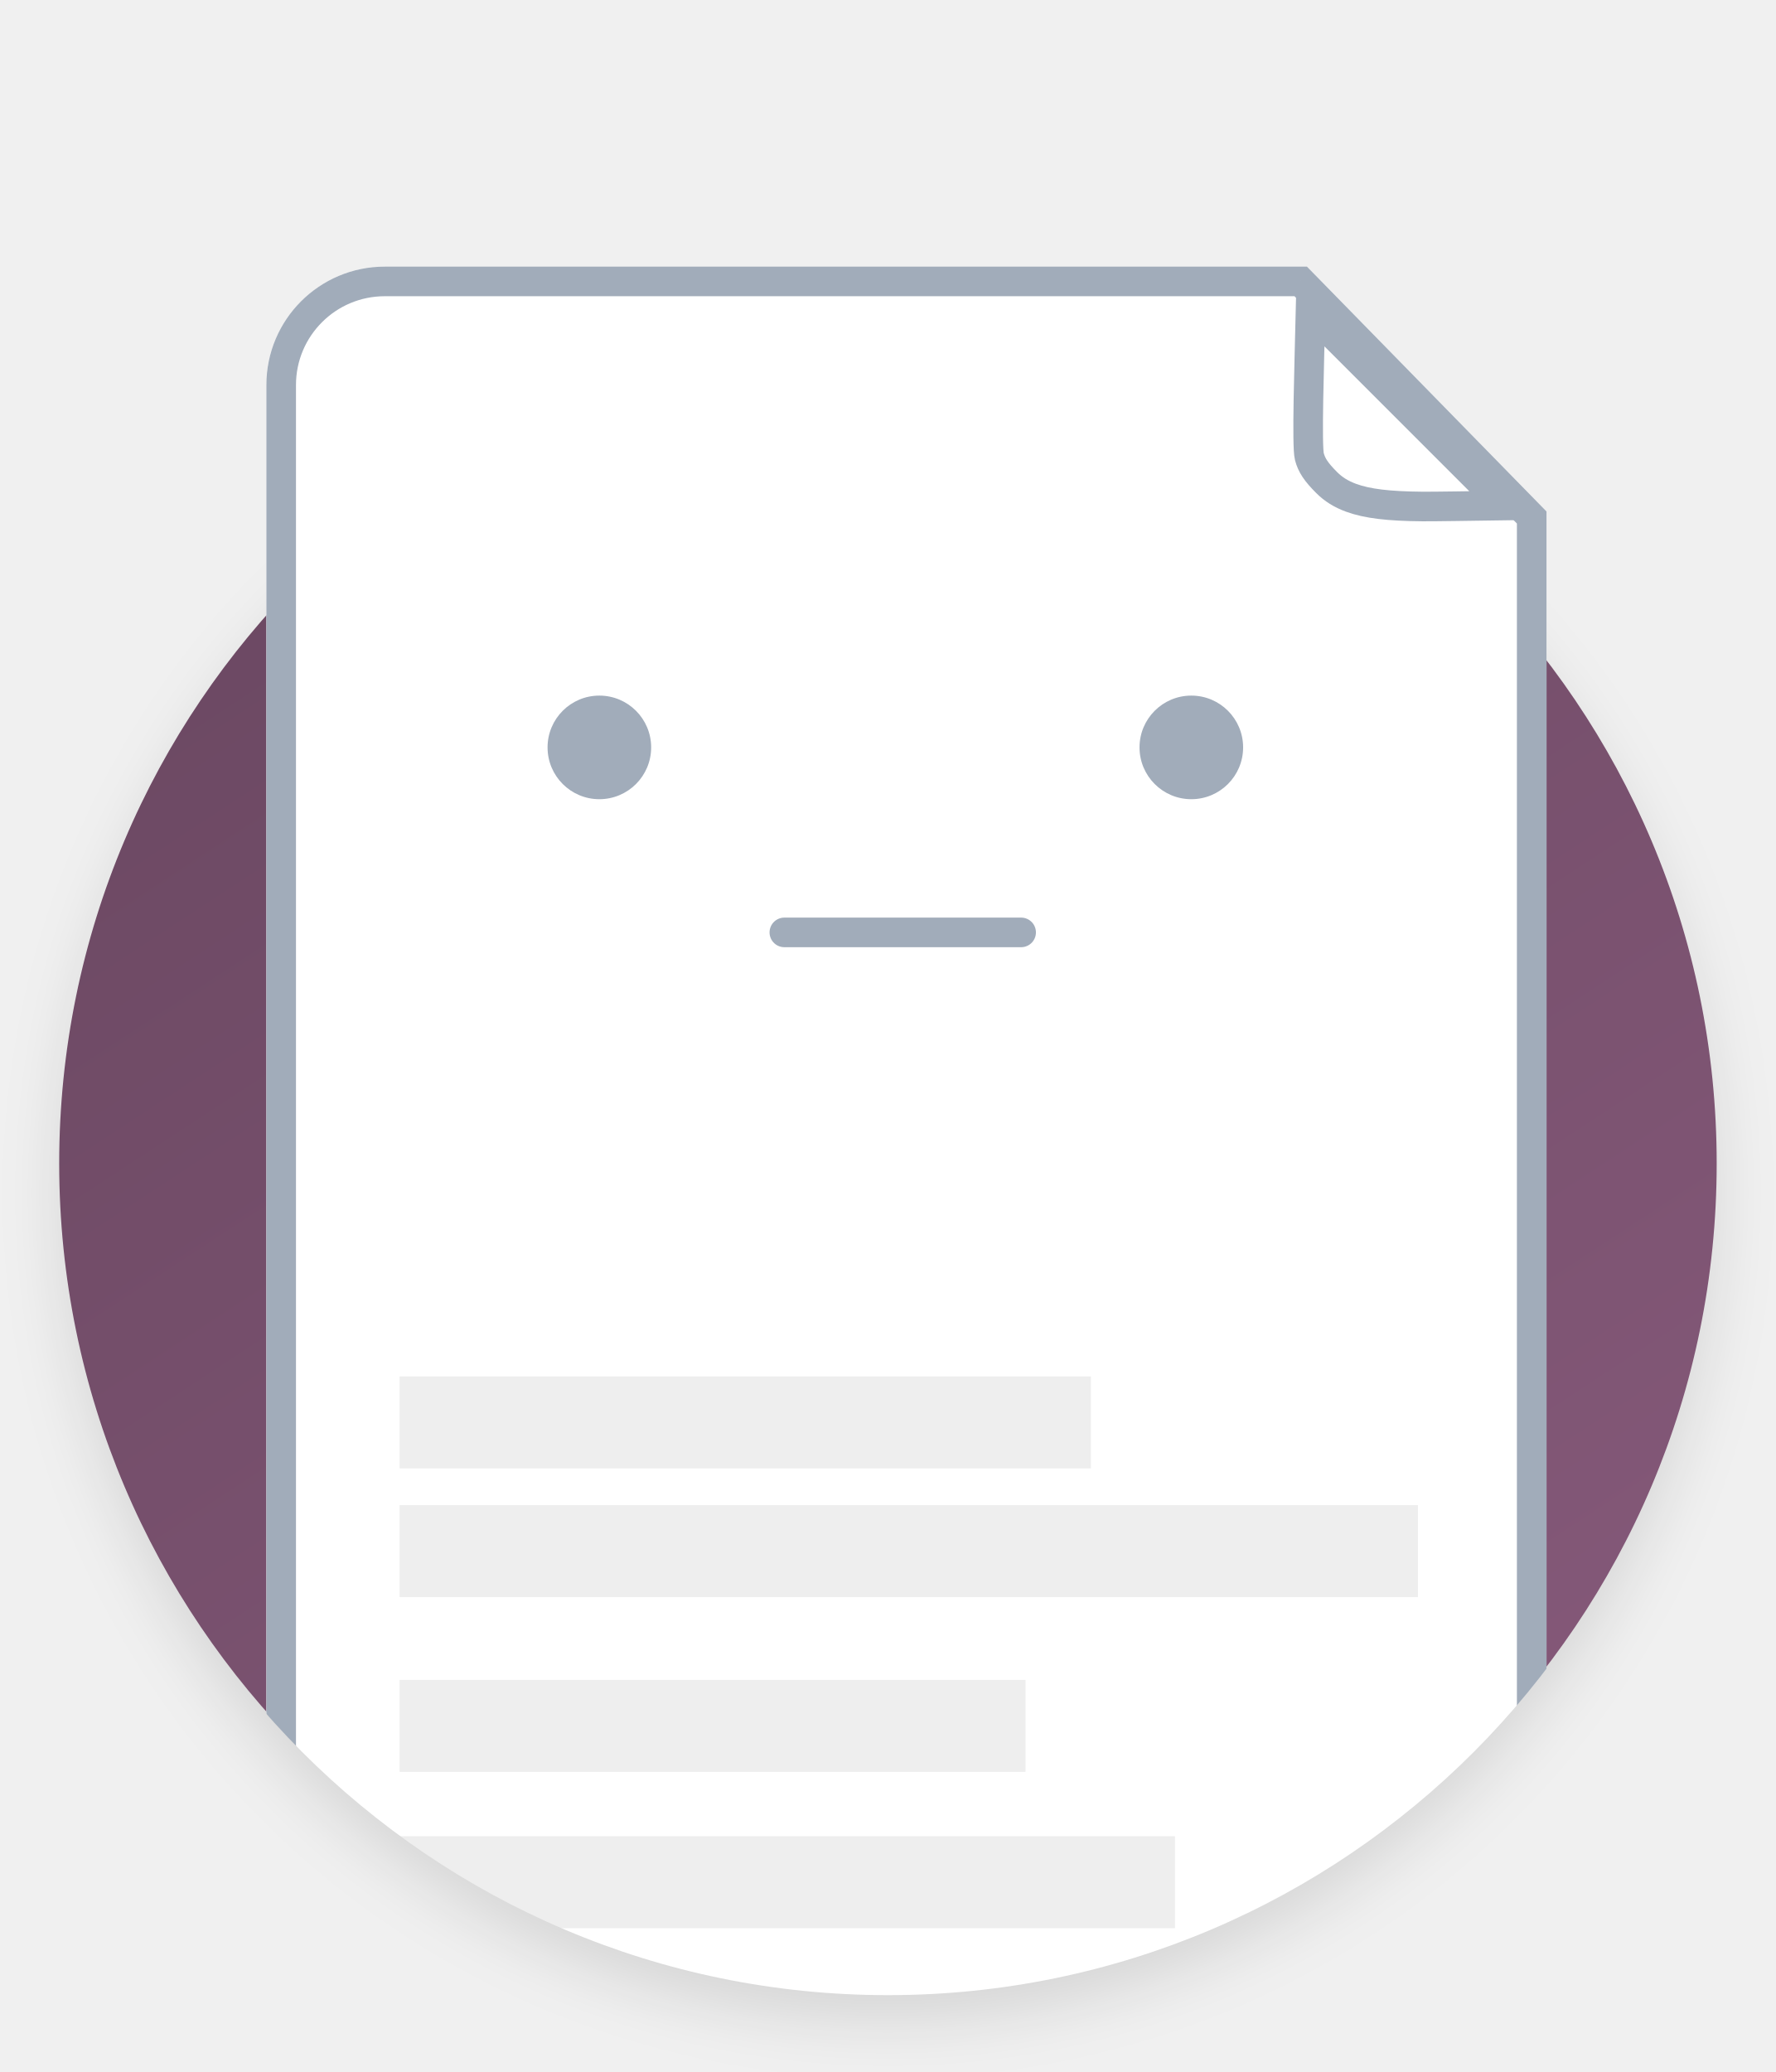
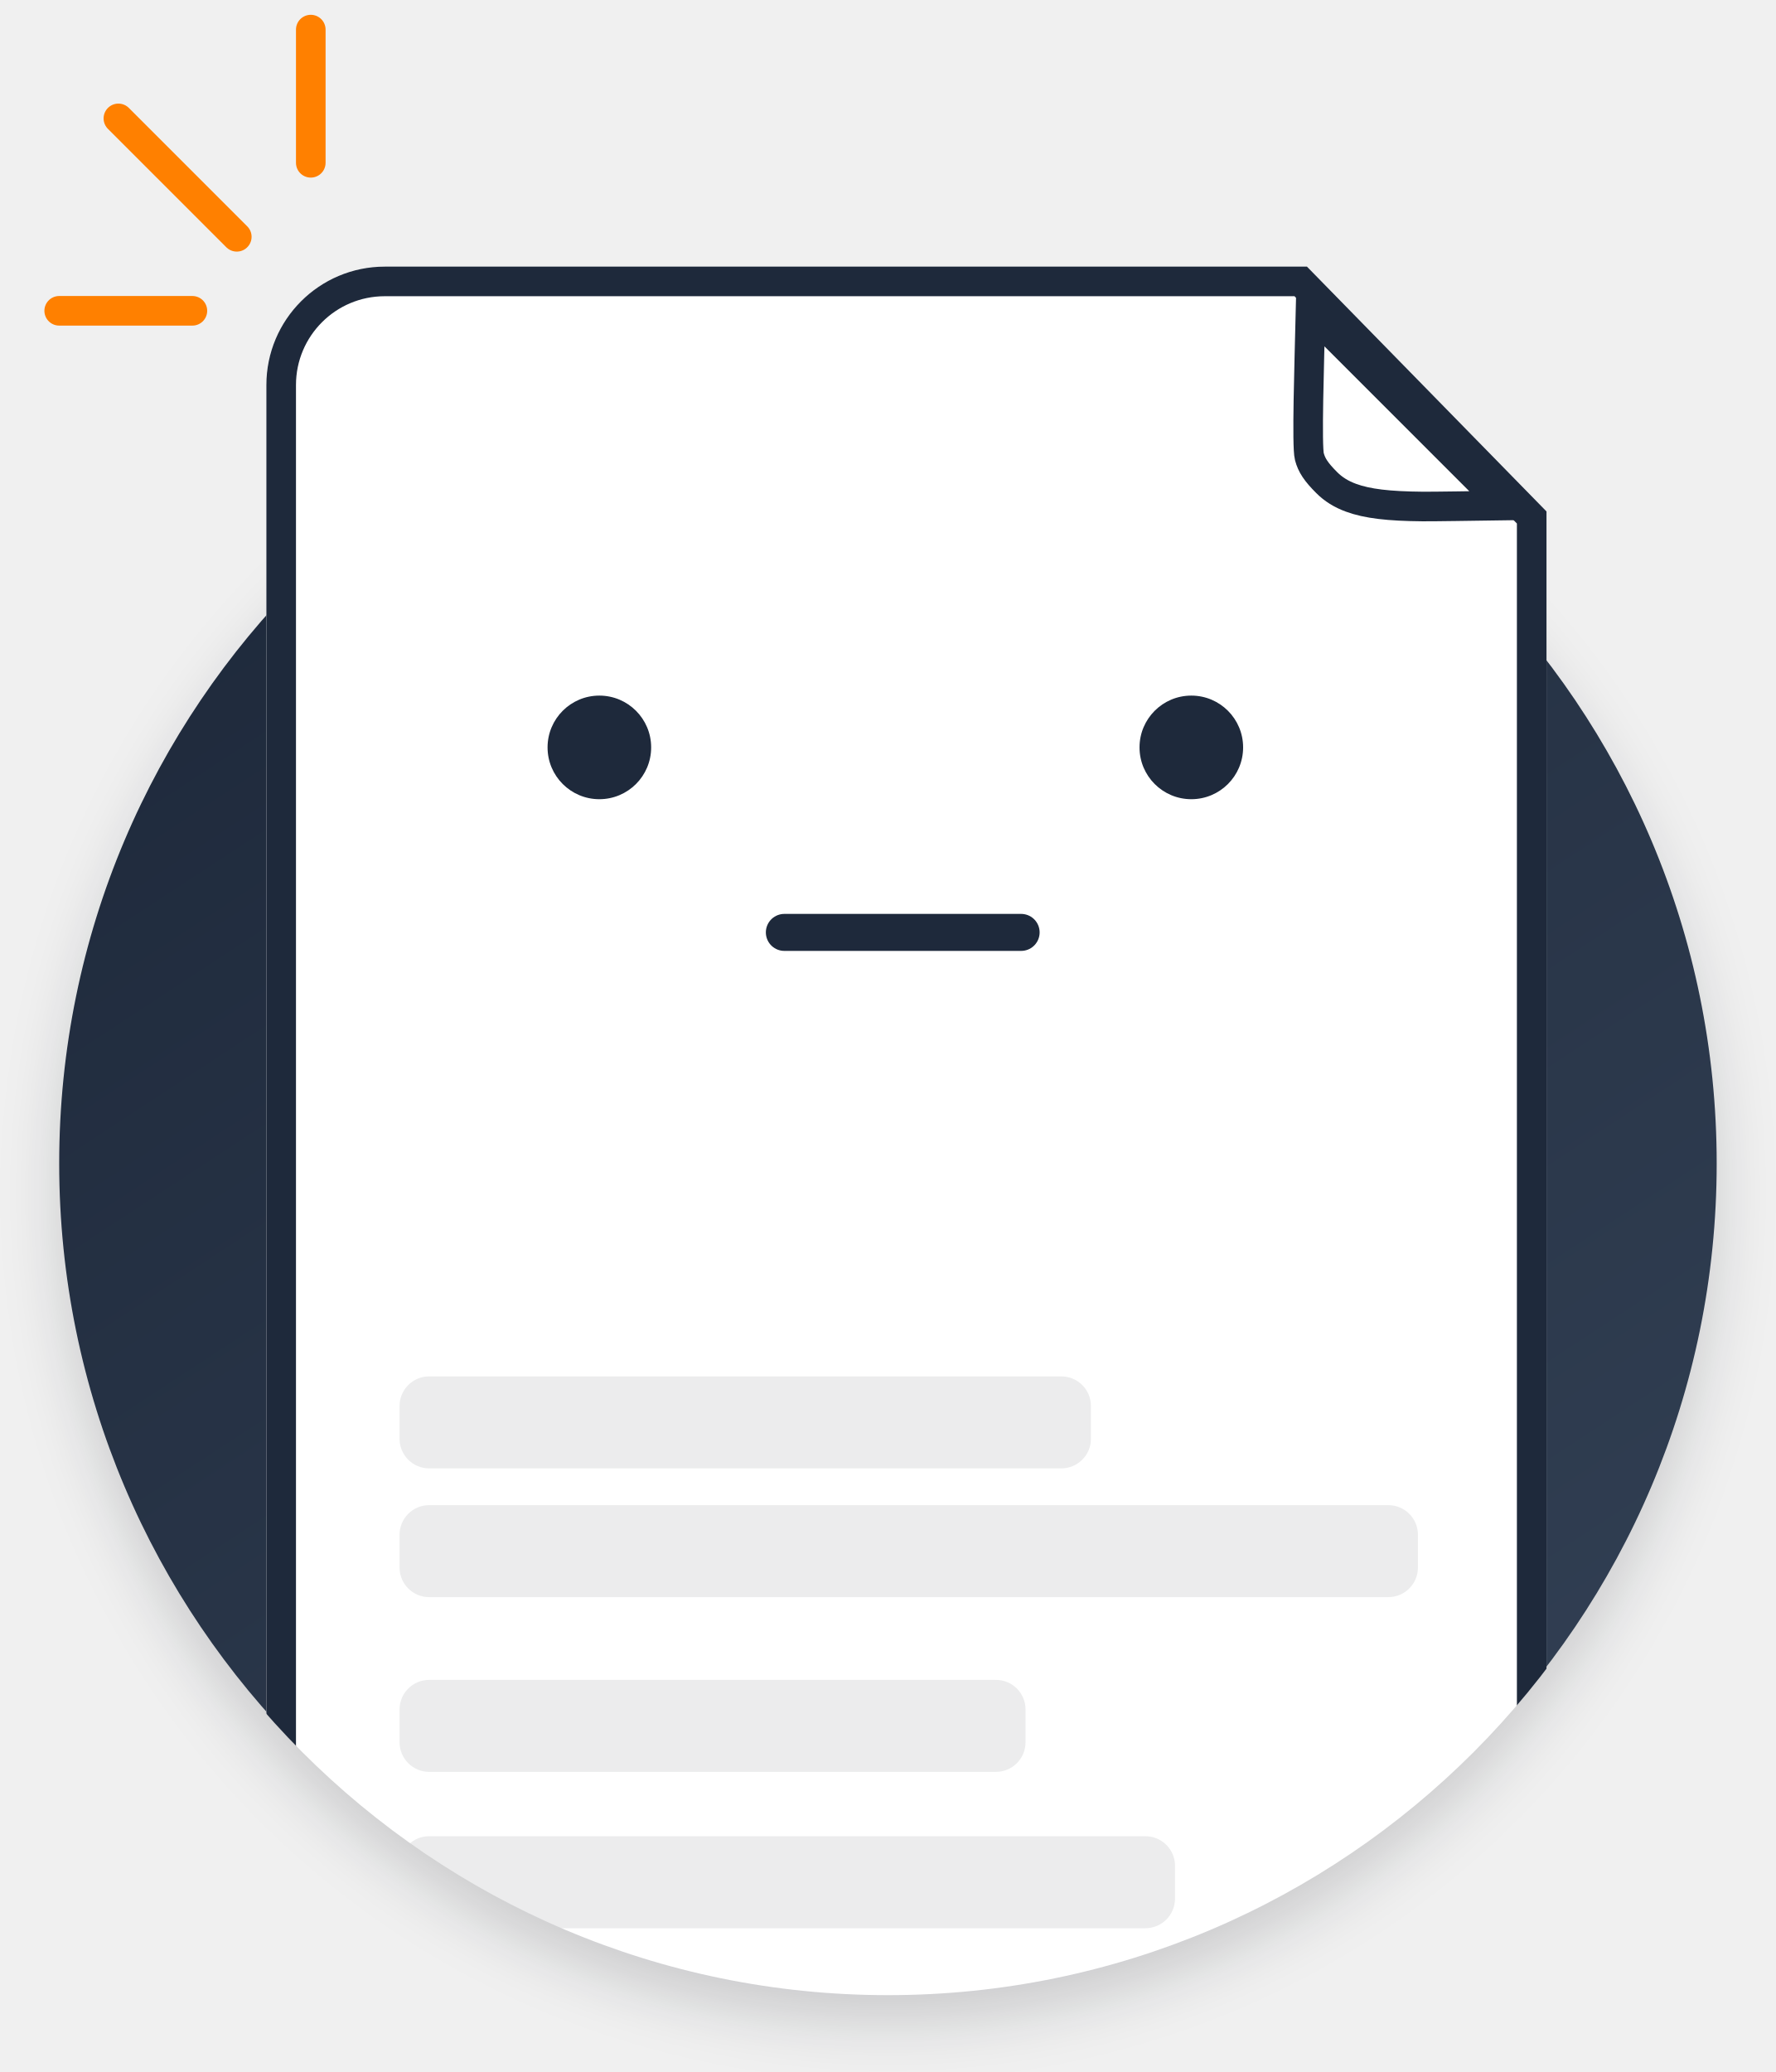
<svg xmlns="http://www.w3.org/2000/svg" xmlns:xlink="http://www.w3.org/1999/xlink" width="120" height="140" viewBox="0 0 120 140">
  <defs>
    <linearGradient id="empty_state_file_neutral-c" x1="91.284%" x2="25.707%" y1="100%" y2="0%">
-       <stop offset="0%" stop-color="#875A7B" />
-       <stop offset="100%" stop-color="#6B4862" />
+       <stop offset="0%" stop-color="#334155" />
+       <stop offset="100%" stop-color="#1E293B" />
    </linearGradient>
    <circle id="empty_state_file_neutral-b" cx="56" cy="66.614" r="56" />
    <filter id="empty_state_file_neutral-a" width="112.5%" height="112.5%" x="-6.2%" y="-4.5%" filterUnits="objectBoundingBox">
      <feOffset dy="2" in="SourceAlpha" result="shadowOffsetOuter1" />
      <feGaussianBlur in="shadowOffsetOuter1" result="shadowBlurOuter1" stdDeviation="2" />
-       <feColorMatrix in="shadowBlurOuter1" values="0 0 0 0 0   0 0 0 0 0   0 0 0 0 0  0 0 0 0.106 0" />
+       <feColorMatrix in="shadowBlurOuter1" values="0 0 0 0 0.027   0 0 0 0 0.043   0 0 0 0 0.078  0 0 0 0.16 0" />
    </filter>
    <path id="empty_state_file_neutral-d" d="M56,122.807 C86.928,122.807 112,97.672 112,66.667 C112,59.661 112,37.438 112,0 L0,0 C0,23.774 0,45.996 0,66.667 C0,97.672 25.072,122.807 56,122.807 Z" />
-     <path id="empty_state_file_neutral-f" d="M22,6.015 L84.315,6.015 L100.5,22.556 L100.5,114.83 L100.5,114.83 C100.5,124.218 92.889,131.83 83.5,131.83 L31,131.83 L31,131.83 C21.611,131.83 14,124.218 14,114.83 L14,14.015 L14,14.015 C14,9.597 17.582,6.015 22,6.015 Z" />
+     <path id="empty_state_file_neutral-f" d="M22,6.015 L84.315,6.015 L100.5,22.556 L100.5,114.83 C100.5,124.218 92.889,131.83 83.5,131.83 L31,131.83 C21.611,131.83 14,124.218 14,114.83 L14,14.015 C14,9.597 17.582,6.015 22,6.015 Z" />
  </defs>
  <g fill="none" fill-rule="evenodd" transform="translate(4 12)">
-     <use fill="#000" filter="url(#empty_state_file_neutral-a)" xlink:href="#empty_state_file_neutral-b" />
+     <use fill="#070B14" filter="url(#empty_state_file_neutral-a)" xlink:href="#empty_state_file_neutral-b" />
    <use fill="url(#empty_state_file_neutral-c)" xlink:href="#empty_state_file_neutral-b" />
    <mask id="empty_state_file_neutral-e" fill="#fff">
      <use xlink:href="#empty_state_file_neutral-d" />
    </mask>
    <g mask="url(#empty_state_file_neutral-e)">
-       <use fill="#FFF" xlink:href="#empty_state_file_neutral-f" />
-       <path stroke="#A1ACBA" stroke-width="2" d="M99.5,22.964 L83.894,7.015 L22,7.015 C18.134,7.015 15,10.149 15,14.015 L15,114.83 C15,123.666 22.163,130.83 31,130.83 L83.5,130.83 C92.337,130.83 99.5,123.666 99.5,114.83 L99.5,22.964 Z" />
+       <use fill="#FFFFFF" xlink:href="#empty_state_file_neutral-f" />
+       <path stroke="#1E293B" stroke-width="2" d="M99.5,22.964 L83.894,7.015 L22,7.015 C18.134,7.015 15,10.149 15,14.015 L15,114.83 C15,123.666 22.163,130.83 31,130.83 L83.5,130.83 C92.337,130.83 99.5,123.666 99.5,114.83 L99.5,22.964 Z" />
    </g>
-     <path stroke="#A1ACBA" stroke-width="2" d="M84.8,27.505 C87.406,25.022 91.415,21.266 91.788,20.627 C92.092,20.105 92.201,19.57 92.201,18.554 C92.201,17.921 92.06,17.314 91.766,16.678 C91.275,15.614 90.368,14.469 88.765,12.838 C88.239,12.302 86.319,10.445 84.8,8.968 L84.8,27.505 Z" mask="url(#empty_state_file_neutral-e)" transform="rotate(135 88.5 18.226)" />
-     <g fill="#000" mask="url(#empty_state_file_neutral-e)" opacity=".07">
+     <path stroke="#1E293B" stroke-width="2" d="M84.8,27.505 C87.406,25.022 91.415,21.266 91.788,20.627 C92.092,20.105 92.201,19.57 92.201,18.554 C92.201,17.921 92.06,17.314 91.766,16.678 C91.275,15.614 90.368,14.469 88.765,12.838 C88.239,12.302 86.319,10.445 84.8,8.968 L84.8,27.505 Z" mask="url(#empty_state_file_neutral-e)" transform="rotate(135 88.5 18.226)" />
+     <g fill="#070B14" mask="url(#empty_state_file_neutral-e)" opacity=".08">
      <g transform="translate(23 81)">
-         <rect width="46.716" height="6.214" />
-         <rect width="68.812" height="6.214" y="8.7" />
-         <rect width="42.297" height="6.214" y="20.506" />
-         <rect width="52.398" height="6.214" y="31.07" />
+         <rect width="46.716" height="6.214" rx="2" />
+         <rect width="68.812" height="6.214" y="8.7" rx="2" />
+         <rect width="42.297" height="6.214" y="20.506" rx="2" />
+         <rect width="52.398" height="6.214" y="31.07" rx="2" />
      </g>
    </g>
+     <path stroke="#FF8000" stroke-linecap="round" stroke-width="2" d="M12 4L4 -4M17 -1L17 -10M0 9L9 9" />
    <g transform="translate(33 35)">
-       <path stroke="#A1ACBA" stroke-linecap="round" stroke-linejoin="round" stroke-width="2" d="M16,16 L32,16" />
-       <circle cx="43.5" cy="3.5" r="3.5" fill="#A1ACBA" />
-       <circle cx="3.5" cy="3.5" r="3.5" fill="#A1ACBA" />
+       <path stroke="#1E293B" stroke-linecap="round" stroke-linejoin="round" stroke-width="2.5" d="M16,16 L32,16" />
+       <circle cx="43.5" cy="3.5" r="3.5" fill="#1E293B" />
+       <circle cx="3.5" cy="3.5" r="3.5" fill="#1E293B" />
    </g>
  </g>
</svg>
